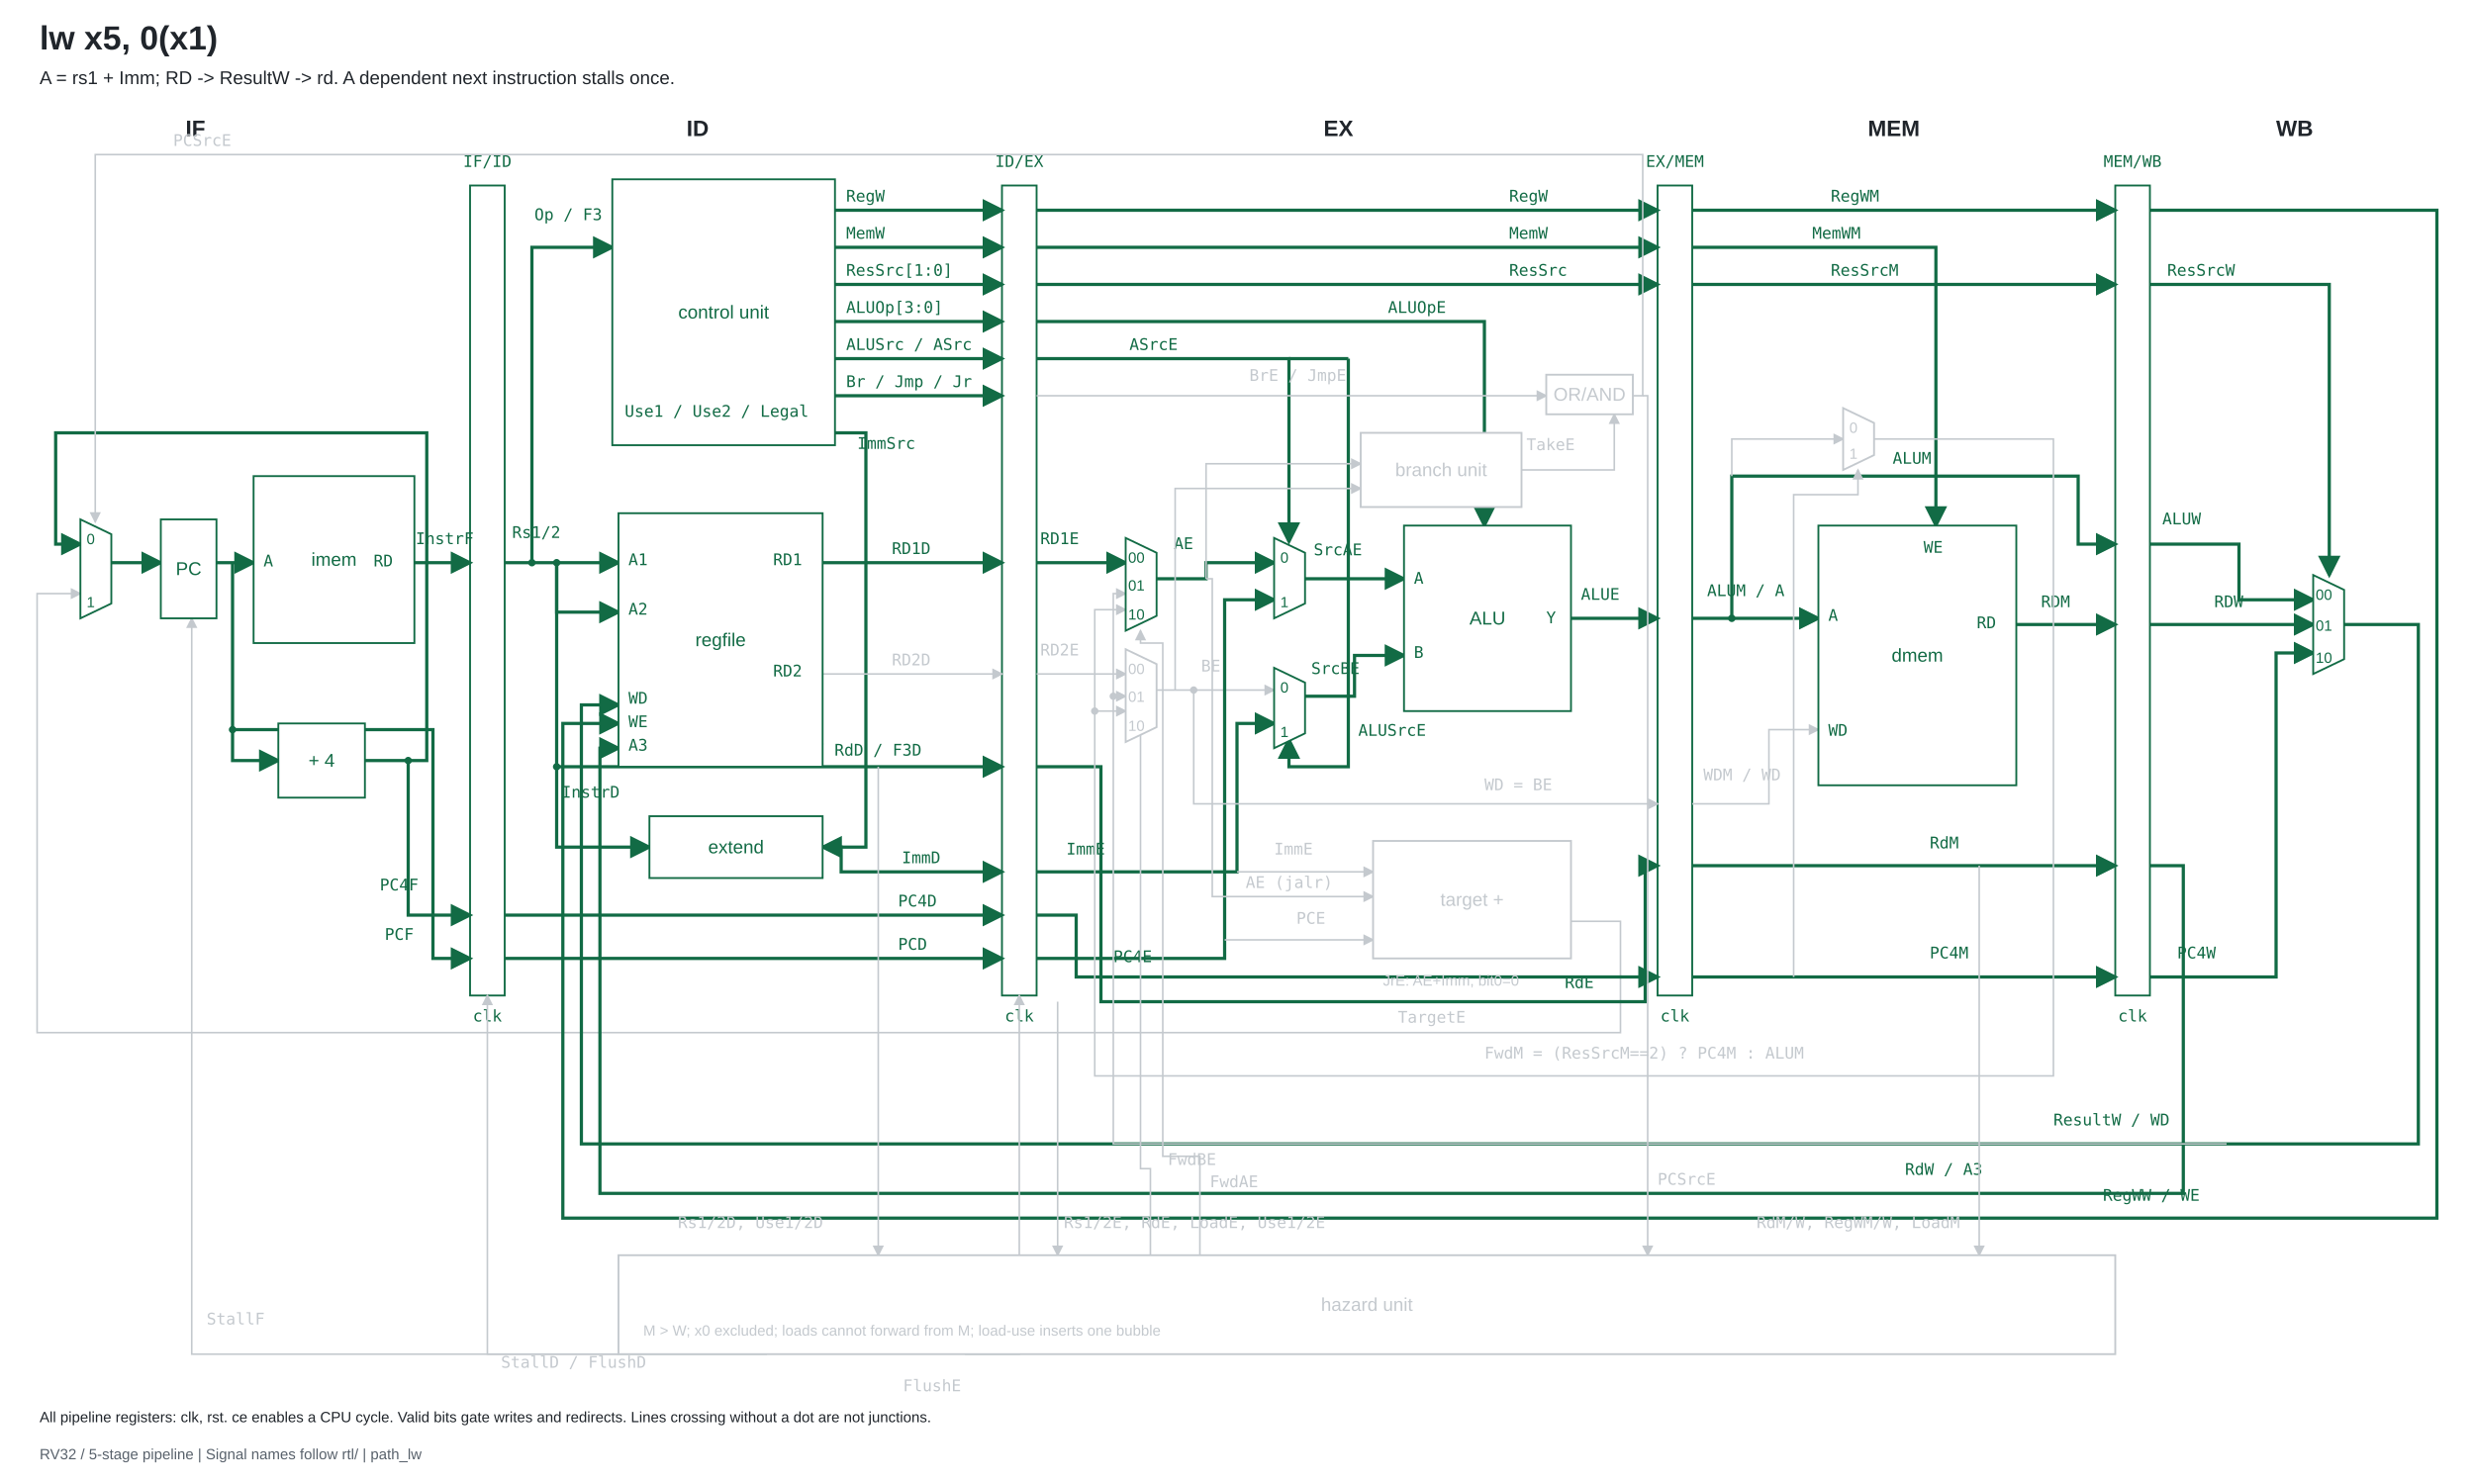
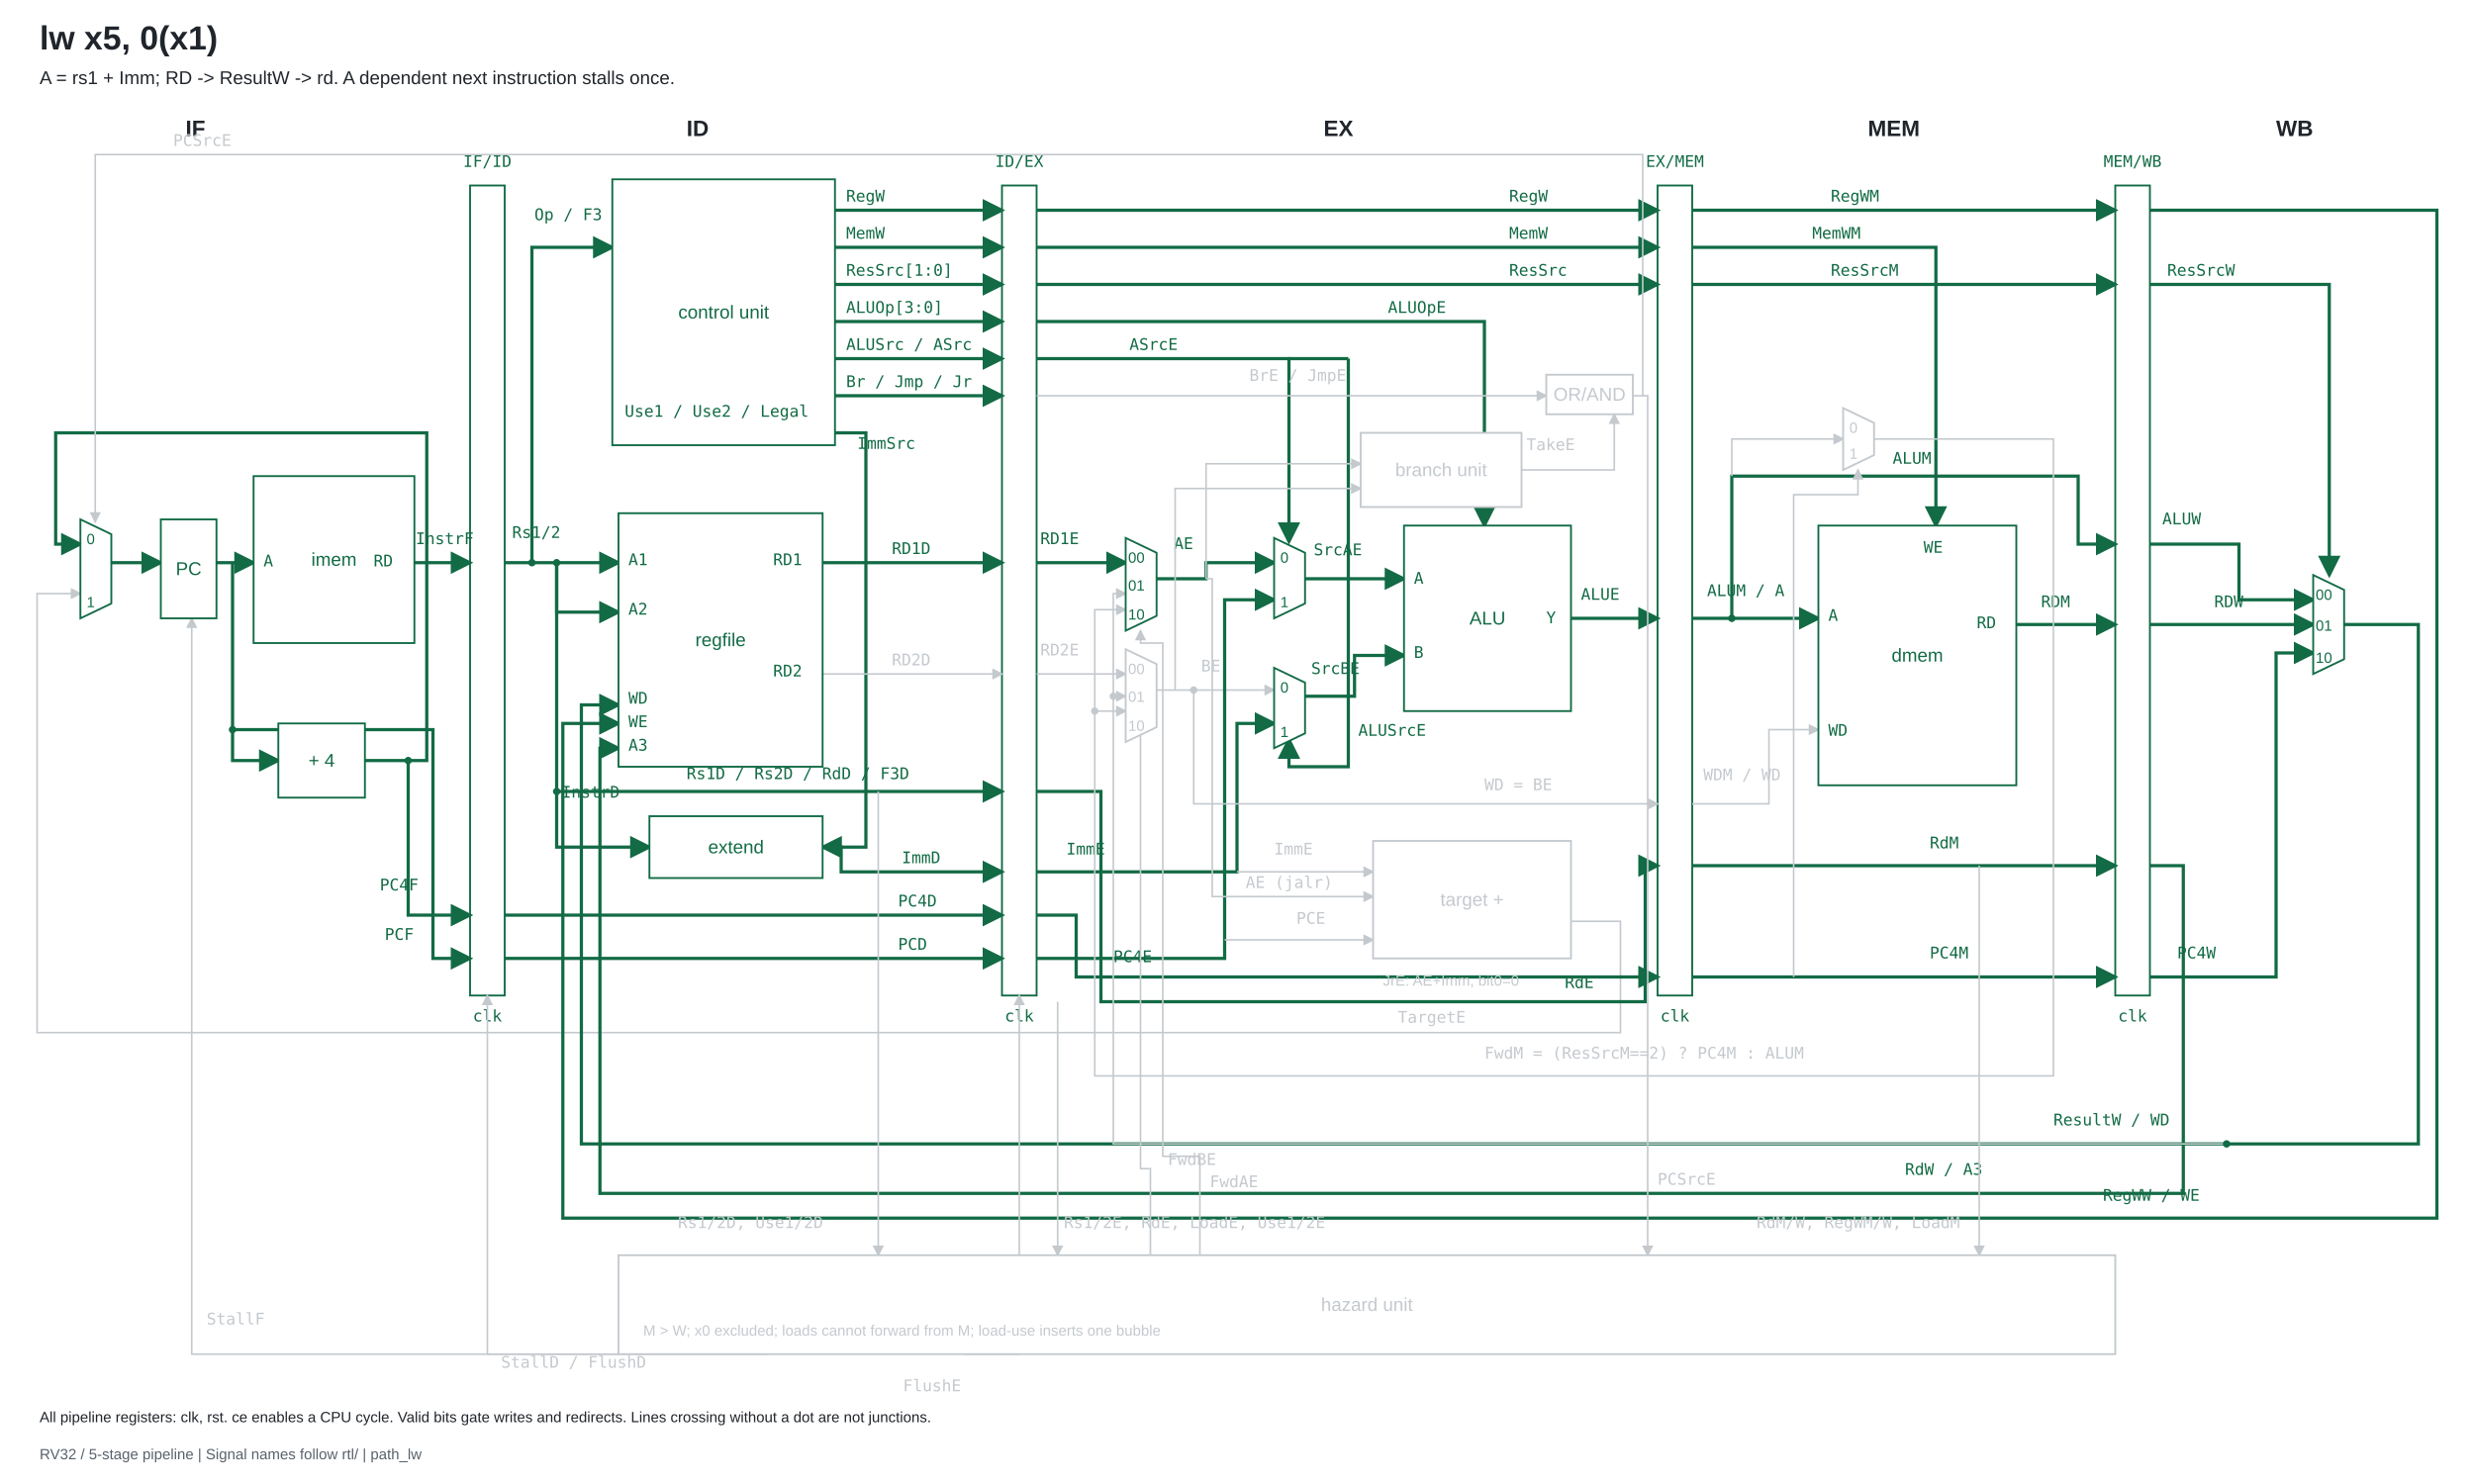
<svg xmlns="http://www.w3.org/2000/svg" width="2000" height="1200" viewBox="0 0 2000 1200">
  <defs>
    <marker id="ink" markerWidth="7" markerHeight="7" refX="6" refY="3.5" orient="auto">
      <path d="M0,0 L7,3.5 L0,7" fill="#20252b" />
    </marker>
    <marker id="ctrl" markerWidth="7" markerHeight="7" refX="6" refY="3.5" orient="auto">
      <path d="M0,0 L7,3.5 L0,7" fill="#245c89" />
    </marker>
    <marker id="active" markerWidth="7" markerHeight="7" refX="6" refY="3.5" orient="auto">
      <path d="M0,0 L7,3.5 L0,7" fill="#126b45" />
    </marker>
    <marker id="muted" markerWidth="7" markerHeight="7" refX="6" refY="3.5" orient="auto">
      <path d="M0,0 L7,3.5 L0,7" fill="#c4c9ce" />
    </marker>
  </defs>
  <rect width="100%" height="100%" fill="white" />
  <style>text{font-family:Arial,Helvetica,sans-serif;font-size:15px} .sig{font-family:Consolas,monospace;font-size:13px} .small{font-size:12px} .title{font-size:27px;font-weight:bold} .stage{font-size:18px;font-weight:bold} path,rect,line,polygon{vector-effect:non-scaling-stroke}</style>
  <text x="32" y="40" class="title" fill="#20252b" text-anchor="start">lw x5, 0(x1)</text>
  <text x="32" y="68" class="" fill="#20252b" text-anchor="start">A = rs1 + Imm; RD -&gt; ResultW -&gt; rd. A dependent next instruction stalls once.</text>
  <text x="150" y="110" class="stage" fill="#20252b" text-anchor="start">IF</text>
  <text x="555" y="110" class="stage" fill="#20252b" text-anchor="start">ID</text>
  <text x="1070" y="110" class="stage" fill="#20252b" text-anchor="start">EX</text>
  <text x="1510" y="110" class="stage" fill="#20252b" text-anchor="start">MEM</text>
  <text x="1840" y="110" class="stage" fill="#20252b" text-anchor="start">WB</text>
  <rect x="380" y="150" width="28" height="655" fill="white" stroke="#126b45" stroke-width="1.5" />
  <text x="394.0" y="482.5" class="" fill="#126b45" text-anchor="middle" />
  <text x="394" y="135" class="sig" fill="#126b45" text-anchor="middle">IF/ID</text>
  <text x="394" y="826" class="sig" fill="#126b45" text-anchor="middle">clk</text>
  <rect x="810" y="150" width="28" height="655" fill="white" stroke="#126b45" stroke-width="1.5" />
  <text x="824.0" y="482.5" class="" fill="#126b45" text-anchor="middle" />
  <text x="824" y="135" class="sig" fill="#126b45" text-anchor="middle">ID/EX</text>
  <text x="824" y="826" class="sig" fill="#126b45" text-anchor="middle">clk</text>
  <rect x="1340" y="150" width="28" height="655" fill="white" stroke="#126b45" stroke-width="1.5" />
  <text x="1354.0" y="482.5" class="" fill="#126b45" text-anchor="middle" />
  <text x="1354" y="135" class="sig" fill="#126b45" text-anchor="middle">EX/MEM</text>
  <text x="1354" y="826" class="sig" fill="#126b45" text-anchor="middle">clk</text>
  <rect x="1710" y="150" width="28" height="655" fill="white" stroke="#126b45" stroke-width="1.5" />
  <text x="1724.0" y="482.5" class="" fill="#126b45" text-anchor="middle" />
  <text x="1724" y="135" class="sig" fill="#126b45" text-anchor="middle">MEM/WB</text>
  <text x="1724" y="826" class="sig" fill="#126b45" text-anchor="middle">clk</text>
  <path d="M430,455 L430,200 L495,200" fill="none" stroke="#126b45" stroke-width="2.6" marker-end="url(#active)" />
  <text x="432" y="178" class="sig" fill="#126b45" text-anchor="start">Op / F3 / F7</text>
  <circle cx="430" cy="455" r="3" fill="#126b45" />
  <path d="M675,170 L810,170" fill="none" stroke="#126b45" stroke-width="2.6" marker-end="url(#active)" />
  <text x="684" y="163" class="sig" fill="#126b45" text-anchor="start">RegW</text>
  <path d="M675,200 L810,200" fill="none" stroke="#126b45" stroke-width="2.6" marker-end="url(#active)" />
  <text x="684" y="193" class="sig" fill="#126b45" text-anchor="start">MemW</text>
  <path d="M675,230 L810,230" fill="none" stroke="#126b45" stroke-width="2.6" marker-end="url(#active)" />
  <text x="684" y="223" class="sig" fill="#126b45" text-anchor="start">ResSrc[1:0]</text>
  <path d="M675,260 L810,260" fill="none" stroke="#126b45" stroke-width="2.6" marker-end="url(#active)" />
  <text x="684" y="253" class="sig" fill="#126b45" text-anchor="start">ALUOp[3:0]</text>
  <path d="M675,290 L810,290" fill="none" stroke="#126b45" stroke-width="2.6" marker-end="url(#active)" />
  <text x="684" y="283" class="sig" fill="#126b45" text-anchor="start">ALUSrc / ASrc</text>
  <path d="M675,320 L810,320" fill="none" stroke="#126b45" stroke-width="2.6" marker-end="url(#active)" />
  <text x="684" y="313" class="sig" fill="#126b45" text-anchor="start">Br / Jmp / Jr</text>
  <path d="M838,170 L1340,170" fill="none" stroke="#126b45" stroke-width="2.6" marker-end="url(#active)" />
  <text x="1220" y="163" class="sig" fill="#126b45" text-anchor="start">RegW</text>
  <path d="M838,200 L1340,200" fill="none" stroke="#126b45" stroke-width="2.6" marker-end="url(#active)" />
  <text x="1220" y="193" class="sig" fill="#126b45" text-anchor="start">MemW</text>
  <path d="M838,230 L1340,230" fill="none" stroke="#126b45" stroke-width="2.6" marker-end="url(#active)" />
  <text x="1220" y="223" class="sig" fill="#126b45" text-anchor="start">ResSrc</text>
  <path d="M1368,170 L1710,170" fill="none" stroke="#126b45" stroke-width="2.6" marker-end="url(#active)" />
  <text x="1480" y="163" class="sig" fill="#126b45" text-anchor="start">RegWM</text>
  <path d="M1368,230 L1710,230" fill="none" stroke="#126b45" stroke-width="2.6" marker-end="url(#active)" />
  <text x="1480" y="223" class="sig" fill="#126b45" text-anchor="start">ResSrcM</text>
  <path d="M1738,230 L1883,230 L1883,465" fill="none" stroke="#126b45" stroke-width="2.6" marker-end="url(#active)" />
  <text x="1752" y="223" class="sig" fill="#126b45" text-anchor="start">ResSrcW</text>
  <path d="M1368,200 L1565,200 L1565,425" fill="none" stroke="#126b45" stroke-width="2.6" marker-end="url(#active)" />
  <text x="1465" y="193" class="sig" fill="#126b45" text-anchor="start">MemWM</text>
  <path d="M675,350 L700,350 L700,685 L665,685" fill="none" stroke="#126b45" stroke-width="2.6" marker-end="url(#active)" />
  <text x="693" y="363" class="sig" fill="#126b45" text-anchor="start">ImmSrc</text>
  <path d="M90,455 L130,455" fill="none" stroke="#126b45" stroke-width="2.6" marker-end="url(#active)" />
  <path d="M175,455 L205,455" fill="none" stroke="#126b45" stroke-width="2.6" marker-end="url(#active)" />
  <path d="M335,455 L380,455" fill="none" stroke="#126b45" stroke-width="2.6" marker-end="url(#active)" />
  <text x="336" y="440" class="sig" fill="#126b45" text-anchor="start">InstrF</text>
  <path d="M408,455 L500,455" fill="none" stroke="#126b45" stroke-width="2.6" marker-end="url(#active)" />
  <text x="414" y="435" class="sig" fill="#126b45" text-anchor="start">Rs1/2</text>
  <path d="M450,455 L450,495 L500,495" fill="none" stroke="#126b45" stroke-width="2.6" marker-end="url(#active)" />
  <path d="M450,455 L450,685 L525,685" fill="none" stroke="#126b45" stroke-width="2.6" marker-end="url(#active)" />
  <text x="454" y="645" class="sig" fill="#126b45" text-anchor="start">InstrD</text>
  <circle cx="450" cy="455" r="3" fill="#126b45" />
  <path d="M188,455 L188,615 L225,615" fill="none" stroke="#126b45" stroke-width="2.6" marker-end="url(#active)" />
  <path d="M295,615 L330,615 L330,740 L380,740" fill="none" stroke="#126b45" stroke-width="2.6" marker-end="url(#active)" />
  <text x="307" y="720" class="sig" fill="#126b45" text-anchor="start">PC4F</text>
  <path d="M330,615 L345,615 L345,350 L45,350 L45,440 L65,440" fill="none" stroke="#126b45" stroke-width="2.6" marker-end="url(#active)" />
  <circle cx="330" cy="615" r="3" fill="#126b45" />
  <path d="M188,590 L350,590 L350,775 L380,775" fill="none" stroke="#126b45" stroke-width="2.6" marker-end="url(#active)" />
  <text x="311" y="760" class="sig" fill="#126b45" text-anchor="start">PCF</text>
  <circle cx="188" cy="590" r="3" fill="#126b45" />
  <path d="M665,455 L810,455" fill="none" stroke="#126b45" stroke-width="2.6" marker-end="url(#active)" />
  <text x="721" y="448" class="sig" fill="#126b45" text-anchor="start">RD1D</text>
  <path d="M665,545 L810,545" fill="none" stroke="#c4c9ce" stroke-width="1.3" marker-end="url(#muted)" />
  <text x="721" y="538" class="sig" fill="#c4c9ce" text-anchor="start">RD2D</text>
  <path d="M665,685 L680,685 L680,705 L810,705" fill="none" stroke="#126b45" stroke-width="2.6" marker-end="url(#active)" />
  <text x="729" y="698" class="sig" fill="#126b45" text-anchor="start">ImmD</text>
  <path d="M408,740 L810,740" fill="none" stroke="#126b45" stroke-width="2.6" marker-end="url(#active)" />
  <text x="726" y="733" class="sig" fill="#126b45" text-anchor="start">PC4D</text>
  <path d="M408,775 L810,775" fill="none" stroke="#126b45" stroke-width="2.6" marker-end="url(#active)" />
  <text x="726" y="768" class="sig" fill="#126b45" text-anchor="start">PCD</text>
-   <path d="M450,620 L810,620" fill="none" stroke="#126b45" stroke-width="2.6" marker-end="url(#active)" />
-   <text x="565" y="611" class="sig" fill="#126b45" text-anchor="start">Rs1D / Rs2D / RdD / F3D</text>
-   <circle cx="450" cy="620" r="3" fill="#126b45" />
+   <path d="M450,640 L810,640" fill="none" stroke="#126b45" stroke-width="2.6" marker-end="url(#active)" />
+   <text x="555" y="630" class="sig" fill="#126b45" text-anchor="start">Rs1D / Rs2D / RdD / F3D</text>
+   <circle cx="450" cy="640" r="3" fill="#126b45" />
  <path d="M838,455 L910,455" fill="none" stroke="#126b45" stroke-width="2.6" marker-end="url(#active)" />
  <text x="841" y="440" class="sig" fill="#126b45" text-anchor="start">RD1E</text>
  <path d="M838,545 L910,545" fill="none" stroke="#c4c9ce" stroke-width="1.3" marker-end="url(#muted)" />
  <text x="841" y="530" class="sig" fill="#c4c9ce" text-anchor="start">RD2E</text>
  <path d="M935,468 L975,468 L975,455 L1030,455" fill="none" stroke="#126b45" stroke-width="2.6" marker-end="url(#active)" />
  <text x="949" y="444" class="sig" fill="#126b45" text-anchor="start">AE</text>
  <path d="M935,558 L1030,558" fill="none" stroke="#c4c9ce" stroke-width="1.3" marker-end="url(#muted)" />
  <text x="971" y="543" class="sig" fill="#c4c9ce" text-anchor="start">BE</text>
  <path d="M1055,468 L1135,468" fill="none" stroke="#126b45" stroke-width="2.6" marker-end="url(#active)" />
  <text x="1062" y="449" class="sig" fill="#126b45" text-anchor="start">SrcAE</text>
  <path d="M1055,563 L1095,563 L1095,530 L1135,530" fill="none" stroke="#126b45" stroke-width="2.6" marker-end="url(#active)" />
  <text x="1060" y="545" class="sig" fill="#126b45" text-anchor="start">SrcBE</text>
  <path d="M838,705 L1000,705 L1000,585 L1030,585" fill="none" stroke="#126b45" stroke-width="2.6" marker-end="url(#active)" />
  <text x="862" y="691" class="sig" fill="#126b45" text-anchor="start">ImmE</text>
  <path d="M838,775 L990,775 L990,485 L1030,485" fill="none" stroke="#126b45" stroke-width="2.6" marker-end="url(#active)" />
  <path d="M838,260 L1200,260 L1200,425" fill="none" stroke="#126b45" stroke-width="2.6" marker-end="url(#active)" />
  <text x="1122" y="253" class="sig" fill="#126b45" text-anchor="start">ALUOpE</text>
  <path d="M838,290 L1042,290 L1042,438" fill="none" stroke="#126b45" stroke-width="2.6" marker-end="url(#active)" />
  <text x="913" y="283" class="sig" fill="#126b45" text-anchor="start">ASrcE</text>
  <path d="M1090,290 L1090,620 L1042,620 L1042,598" fill="none" stroke="#126b45" stroke-width="2.6" marker-end="url(#active)" />
  <text x="1098" y="595" class="sig" fill="#126b45" text-anchor="start">ALUSrcE</text>
  <path d="M1042,290 L1090,290" fill="none" stroke="#126b45" stroke-width="2.6" />
  <path d="M1270,500 L1340,500" fill="none" stroke="#126b45" stroke-width="2.6" marker-end="url(#active)" />
  <text x="1278" y="485" class="sig" fill="#126b45" text-anchor="start">ALUE</text>
  <path d="M965,558 L965,650 L1340,650" fill="none" stroke="#c4c9ce" stroke-width="1.3" marker-end="url(#muted)" />
  <text x="1200" y="639" class="sig" fill="#c4c9ce" text-anchor="start">WD = BE</text>
  <circle cx="965" cy="558" r="3" fill="#c4c9ce" />
  <path d="M975,468 L975,375 L1100,375" fill="none" stroke="#c4c9ce" stroke-width="1.3" marker-end="url(#muted)" />
  <path d="M950,558 L950,395 L1100,395" fill="none" stroke="#c4c9ce" stroke-width="1.3" marker-end="url(#muted)" />
  <path d="M1230,380 L1305,380 L1305,335" fill="none" stroke="#c4c9ce" stroke-width="1.3" marker-end="url(#muted)" />
  <text x="1234" y="364" class="sig" fill="#c4c9ce" text-anchor="start">TakeE</text>
  <path d="M838,320 L1250,320" fill="none" stroke="#c4c9ce" stroke-width="1.3" marker-end="url(#muted)" />
  <text x="1010" y="308" class="sig" fill="#c4c9ce" text-anchor="start">BrE / JmpE</text>
  <path d="M1320,320 L1328,320 L1328,125 L77,125 L77,422" fill="none" stroke="#c4c9ce" stroke-width="1.3" marker-end="url(#muted)" />
  <text x="140" y="118" class="sig" fill="#c4c9ce" text-anchor="start">PCSrcE</text>
  <path d="M990,760 L1110,760" fill="none" stroke="#c4c9ce" stroke-width="1.3" marker-end="url(#muted)" />
  <text x="1048" y="747" class="sig" fill="#c4c9ce" text-anchor="start">PCE</text>
  <path d="M1000,705 L1110,705" fill="none" stroke="#c4c9ce" stroke-width="1.3" marker-end="url(#muted)" />
  <text x="1030" y="691" class="sig" fill="#c4c9ce" text-anchor="start">ImmE</text>
  <path d="M975,468 L980,468 L980,725 L1110,725" fill="none" stroke="#c4c9ce" stroke-width="1.3" marker-end="url(#muted)" />
  <text x="1007" y="718" class="sig" fill="#c4c9ce" text-anchor="start">AE (jalr)</text>
  <path d="M1270,745 L1310,745 L1310,835 L30,835 L30,480 L65,480" fill="none" stroke="#c4c9ce" stroke-width="1.3" marker-end="url(#muted)" />
  <text x="1130" y="827" class="sig" fill="#c4c9ce" text-anchor="start">TargetE</text>
  <path d="M838,740 L870,740 L870,790 L1340,790" fill="none" stroke="#126b45" stroke-width="2.6" marker-end="url(#active)" />
  <text x="900" y="778" class="sig" fill="#126b45" text-anchor="start">PC4E</text>
-   <path d="M838,620 L890,620 L890,810 L1330,810 L1330,700 L1340,700" fill="none" stroke="#126b45" stroke-width="2.6" marker-end="url(#active)" />
+   <path d="M838,640 L890,640 L890,810 L1330,810 L1330,700 L1340,700" fill="none" stroke="#126b45" stroke-width="2.6" marker-end="url(#active)" />
  <text x="1265" y="799" class="sig" fill="#126b45" text-anchor="start">RdE</text>
  <path d="M1368,500 L1470,500" fill="none" stroke="#126b45" stroke-width="2.6" marker-end="url(#active)" />
  <text x="1380" y="482" class="sig" fill="#126b45" text-anchor="start">ALUM / A</text>
  <path d="M1368,650 L1430,650 L1430,590 L1470,590" fill="none" stroke="#c4c9ce" stroke-width="1.3" marker-end="url(#muted)" />
  <text x="1377" y="631" class="sig" fill="#c4c9ce" text-anchor="start">WDM / WD</text>
  <path d="M1630,505 L1710,505" fill="none" stroke="#126b45" stroke-width="2.6" marker-end="url(#active)" />
  <text x="1650" y="491" class="sig" fill="#126b45" text-anchor="start">RDM</text>
  <path d="M1400,500 L1400,385 L1680,385 L1680,440 L1710,440" fill="none" stroke="#126b45" stroke-width="2.6" marker-end="url(#active)" />
  <text x="1530" y="375" class="sig" fill="#126b45" text-anchor="start">ALUM</text>
  <circle cx="1400" cy="500" r="3" fill="#126b45" />
  <path d="M1368,790 L1710,790" fill="none" stroke="#126b45" stroke-width="2.6" marker-end="url(#active)" />
  <text x="1560" y="775" class="sig" fill="#126b45" text-anchor="start">PC4M</text>
  <path d="M1368,700 L1710,700" fill="none" stroke="#126b45" stroke-width="2.6" marker-end="url(#active)" />
  <text x="1560" y="686" class="sig" fill="#126b45" text-anchor="start">RdM</text>
  <path d="M1738,440 L1810,440 L1810,485 L1870,485" fill="none" stroke="#126b45" stroke-width="2.6" marker-end="url(#active)" />
  <text x="1748" y="424" class="sig" fill="#126b45" text-anchor="start">ALUW</text>
  <path d="M1738,505 L1870,505" fill="none" stroke="#126b45" stroke-width="2.6" marker-end="url(#active)" />
  <text x="1790" y="491" class="sig" fill="#126b45" text-anchor="start">RDW</text>
  <path d="M1738,790 L1840,790 L1840,528 L1870,528" fill="none" stroke="#126b45" stroke-width="2.6" marker-end="url(#active)" />
  <text x="1760" y="775" class="sig" fill="#126b45" text-anchor="start">PC4W</text>
  <path d="M1895,505 L1955,505 L1955,925 L470,925 L470,570 L500,570" fill="none" stroke="#126b45" stroke-width="2.6" marker-end="url(#active)" />
  <text x="1660" y="910" class="sig" fill="#126b45" text-anchor="start">ResultW / WD</text>
  <path d="M1738,700 L1765,700 L1765,965 L485,965 L485,605 L500,605" fill="none" stroke="#126b45" stroke-width="2.6" marker-end="url(#active)" />
  <text x="1540" y="950" class="sig" fill="#126b45" text-anchor="start">RdW / A3</text>
  <path d="M1738,170 L1970,170 L1970,985 L455,985 L455,585 L500,585" fill="none" stroke="#126b45" stroke-width="2.6" marker-end="url(#active)" />
  <text x="1700" y="971" class="sig" fill="#126b45" text-anchor="start">RegWW / WE</text>
  <path d="M1400,385 L1400,355 L1490,355" fill="none" stroke="#c4c9ce" stroke-width="1.3" marker-end="url(#muted)" />
  <path d="M1450,790 L1450,400 L1502,400 L1502,380" fill="none" stroke="#c4c9ce" stroke-width="1.3" marker-end="url(#muted)" />
  <path d="M1515,355 L1660,355 L1660,870 L885,870 L885,493 L910,493" fill="none" stroke="#c4c9ce" stroke-width="1.3" marker-end="url(#muted)" />
  <text x="1200" y="856" class="sig" fill="#c4c9ce" text-anchor="start">FwdM = (ResSrcM==2) ? PC4M : ALUM</text>
  <path d="M885,575 L910,575" fill="none" stroke="#c4c9ce" stroke-width="1.3" marker-end="url(#muted)" />
  <circle cx="885" cy="575" r="3" fill="#c4c9ce" />
  <path d="M1800,925 L900,925 L900,480 L910,480" fill="none" stroke="#c4c9ce" stroke-width="1.3" marker-end="url(#muted)" />
+   <circle cx="1800" cy="925" r="3" fill="#126b45" />
  <path d="M900,563 L910,563" fill="none" stroke="#c4c9ce" stroke-width="1.3" marker-end="url(#muted)" />
  <circle cx="900" cy="563" r="3" fill="#c4c9ce" />
-   <path d="M710,620 L710,1015" fill="none" stroke="#c4c9ce" stroke-width="1.3" marker-end="url(#muted)" />
+   <path d="M710,640 L710,1015" fill="none" stroke="#c4c9ce" stroke-width="1.3" marker-end="url(#muted)" />
  <text x="548" y="993" class="sig" fill="#c4c9ce" text-anchor="start">Rs1/2D, Use1/2D</text>
  <path d="M855,810 L855,1015" fill="none" stroke="#c4c9ce" stroke-width="1.3" marker-end="url(#muted)" />
  <text x="860" y="993" class="sig" fill="#c4c9ce" text-anchor="start">Rs1/2E, RdE, LoadE, Use1/2E</text>
  <path d="M1600,700 L1600,1015" fill="none" stroke="#c4c9ce" stroke-width="1.3" marker-end="url(#muted)" />
  <text x="1420" y="993" class="sig" fill="#c4c9ce" text-anchor="start">RdM/W, RegWM/W, LoadM</text>
  <path d="M1328,320 L1332,320 L1332,1015" fill="none" stroke="#c4c9ce" stroke-width="1.3" marker-end="url(#muted)" />
  <text x="1340" y="958" class="sig" fill="#c4c9ce" text-anchor="start">PCSrcE</text>
  <path d="M500,1095 L155,1095 L155,500" fill="none" stroke="#c4c9ce" stroke-width="1.3" marker-end="url(#muted)" />
  <text x="167" y="1071" class="sig" fill="#c4c9ce" text-anchor="start">StallF</text>
  <path d="M620,1095 L394,1095 L394,805" fill="none" stroke="#c4c9ce" stroke-width="1.3" marker-end="url(#muted)" />
  <text x="405" y="1106" class="sig" fill="#c4c9ce" text-anchor="start">StallD / FlushD</text>
  <path d="M780,1095 L824,1095 L824,805" fill="none" stroke="#c4c9ce" stroke-width="1.3" marker-end="url(#muted)" />
  <text x="730" y="1125" class="sig" fill="#c4c9ce" text-anchor="start">FlushE</text>
  <path d="M930,1015 L930,945 L922,945 L922,585" fill="none" stroke="#c4c9ce" stroke-width="1.3" marker-end="url(#muted)" />
  <text x="944" y="942" class="sig" fill="#c4c9ce" text-anchor="start">FwdBE</text>
  <path d="M970,1015 L970,935 L940,935 L940,520 L922,520 L922,510" fill="none" stroke="#c4c9ce" stroke-width="1.3" marker-end="url(#muted)" />
  <text x="978" y="960" class="sig" fill="#c4c9ce" text-anchor="start">FwdAE</text>
  <polygon points="65,420 90,432 90,488 65,500" fill="white" stroke="#126b45" stroke-width="1.5" />
  <text x="70" y="440" class="small" fill="#126b45" text-anchor="start">0</text>
  <text x="70" y="491" class="small" fill="#126b45" text-anchor="start">1</text>
  <rect x="130" y="420" width="45" height="80" fill="white" stroke="#126b45" stroke-width="1.5" />
  <text x="152.5" y="465.0" class="" fill="#126b45" text-anchor="middle">PC</text>
  <rect x="205" y="385" width="130" height="135" fill="white" stroke="#126b45" stroke-width="1.5" />
  <text x="270.0" y="457.5" class="" fill="#126b45" text-anchor="middle">imem</text>
  <text x="213" y="458" class="sig" fill="#126b45" text-anchor="start">A</text>
  <text x="302" y="458" class="sig" fill="#126b45" text-anchor="start">RD</text>
  <rect x="225" y="585" width="70" height="60" fill="white" stroke="#126b45" stroke-width="1.5" />
  <text x="260.0" y="620.0" class="" fill="#126b45" text-anchor="middle">+ 4</text>
  <rect x="495" y="145" width="180" height="215" fill="white" stroke="#126b45" stroke-width="1.5" />
  <text x="585.0" y="257.5" class="" fill="#126b45" text-anchor="middle">control unit</text>
  <text x="505" y="337" class="sig" fill="#126b45" text-anchor="start">Use1 / Use2 / Legal</text>
  <rect x="500" y="415" width="165" height="205" fill="white" stroke="#126b45" stroke-width="1.5" />
  <text x="582.5" y="522.5" class="" fill="#126b45" text-anchor="middle">regfile</text>
  <text x="508" y="457" class="sig" fill="#126b45" text-anchor="start">A1</text>
  <text x="508" y="497" class="sig" fill="#126b45" text-anchor="start">A2</text>
  <text x="625" y="457" class="sig" fill="#126b45" text-anchor="start">RD1</text>
  <text x="625" y="547" class="sig" fill="#126b45" text-anchor="start">RD2</text>
  <text x="508" y="569" class="sig" fill="#126b45" text-anchor="start">WD</text>
  <text x="508" y="588" class="sig" fill="#126b45" text-anchor="start">WE</text>
  <text x="508" y="607" class="sig" fill="#126b45" text-anchor="start">A3</text>
  <rect x="525" y="660" width="140" height="50" fill="white" stroke="#126b45" stroke-width="1.5" />
  <text x="595.0" y="690.0" class="" fill="#126b45" text-anchor="middle">extend</text>
  <polygon points="910,435 935,447 935,498 910,510" fill="white" stroke="#126b45" stroke-width="1.5" />
  <text x="912" y="455" class="small" fill="#126b45" text-anchor="start">00</text>
  <text x="912" y="477.5" class="small" fill="#126b45" text-anchor="start">01</text>
  <text x="912" y="501" class="small" fill="#126b45" text-anchor="start">10</text>
  <polygon points="910,525 935,537 935,588 910,600" fill="white" stroke="#c4c9ce" stroke-width="1.5" />
  <text x="912" y="545" class="small" fill="#c4c9ce" text-anchor="start">00</text>
  <text x="912" y="567.5" class="small" fill="#c4c9ce" text-anchor="start">01</text>
  <text x="912" y="591" class="small" fill="#c4c9ce" text-anchor="start">10</text>
  <polygon points="1030,435 1055,447 1055,488 1030,500" fill="white" stroke="#126b45" stroke-width="1.5" />
  <text x="1035" y="455" class="small" fill="#126b45" text-anchor="start">0</text>
  <text x="1035" y="491" class="small" fill="#126b45" text-anchor="start">1</text>
  <polygon points="1030,540 1055,552 1055,593 1030,605" fill="white" stroke="#126b45" stroke-width="1.5" />
  <text x="1035" y="560" class="small" fill="#126b45" text-anchor="start">0</text>
  <text x="1035" y="596" class="small" fill="#126b45" text-anchor="start">1</text>
  <rect x="1135" y="425" width="135" height="150" fill="white" stroke="#126b45" stroke-width="1.5" />
  <text x="1202.5" y="505.0" class="" fill="#126b45" text-anchor="middle">ALU</text>
  <text x="1143" y="472" class="sig" fill="#126b45" text-anchor="start">A</text>
  <text x="1143" y="532" class="sig" fill="#126b45" text-anchor="start">B</text>
  <text x="1250" y="504" class="sig" fill="#126b45" text-anchor="start">Y</text>
  <rect x="1100" y="350" width="130" height="60" fill="white" stroke="#c4c9ce" stroke-width="1.5" />
  <text x="1165.0" y="385.0" class="" fill="#c4c9ce" text-anchor="middle">branch unit</text>
  <rect x="1250" y="303" width="70" height="32" fill="white" stroke="#c4c9ce" stroke-width="1.5" />
  <text x="1285.0" y="324.0" class="" fill="#c4c9ce" text-anchor="middle">OR/AND</text>
  <rect x="1110" y="680" width="160" height="95" fill="white" stroke="#c4c9ce" stroke-width="1.5" />
  <text x="1190.0" y="732.5" class="" fill="#c4c9ce" text-anchor="middle">target +</text>
  <text x="1118" y="797" class="small" fill="#c4c9ce" text-anchor="start">JrE: AE+Imm, bit0=0</text>
  <rect x="1470" y="425" width="160" height="210" fill="white" stroke="#126b45" stroke-width="1.5" />
  <text x="1550.0" y="535.0" class="" fill="#126b45" text-anchor="middle">dmem</text>
  <text x="1478" y="502" class="sig" fill="#126b45" text-anchor="start">A</text>
  <text x="1598" y="508" class="sig" fill="#126b45" text-anchor="start">RD</text>
  <text x="1478" y="595" class="sig" fill="#126b45" text-anchor="start">WD</text>
  <text x="1555" y="447" class="sig" fill="#126b45" text-anchor="start">WE</text>
  <polygon points="1490,330 1515,342 1515,368 1490,380" fill="white" stroke="#c4c9ce" stroke-width="1.5" />
  <text x="1495" y="350" class="small" fill="#c4c9ce" text-anchor="start">0</text>
  <text x="1495" y="371" class="small" fill="#c4c9ce" text-anchor="start">1</text>
  <polygon points="1870,465 1895,477 1895,533 1870,545" fill="white" stroke="#126b45" stroke-width="1.5" />
  <text x="1872" y="485" class="small" fill="#126b45" text-anchor="start">00</text>
  <text x="1872" y="510.0" class="small" fill="#126b45" text-anchor="start">01</text>
  <text x="1872" y="536" class="small" fill="#126b45" text-anchor="start">10</text>
  <rect x="500" y="1015" width="1210" height="80" fill="white" stroke="#c4c9ce" stroke-width="1.5" />
  <text x="1105.0" y="1060.0" class="" fill="#c4c9ce" text-anchor="middle">hazard unit</text>
  <text x="520" y="1080" class="small" fill="#c4c9ce" text-anchor="start">M &gt; W; x0 excluded; loads cannot forward from M; load-use inserts one bubble</text>
  <text x="32" y="1150" class="small" fill="#20252b" text-anchor="start">All pipeline registers: clk, rst. ce enables a CPU cycle. Valid bits gate writes and redirects. Lines crossing without a dot are not junctions.</text>
  <text x="32" y="1180" class="small" fill="#58616b" text-anchor="start">RV32 / 5-stage pipeline     |     Signal names follow rtl/     |     path_lw</text>
</svg>
